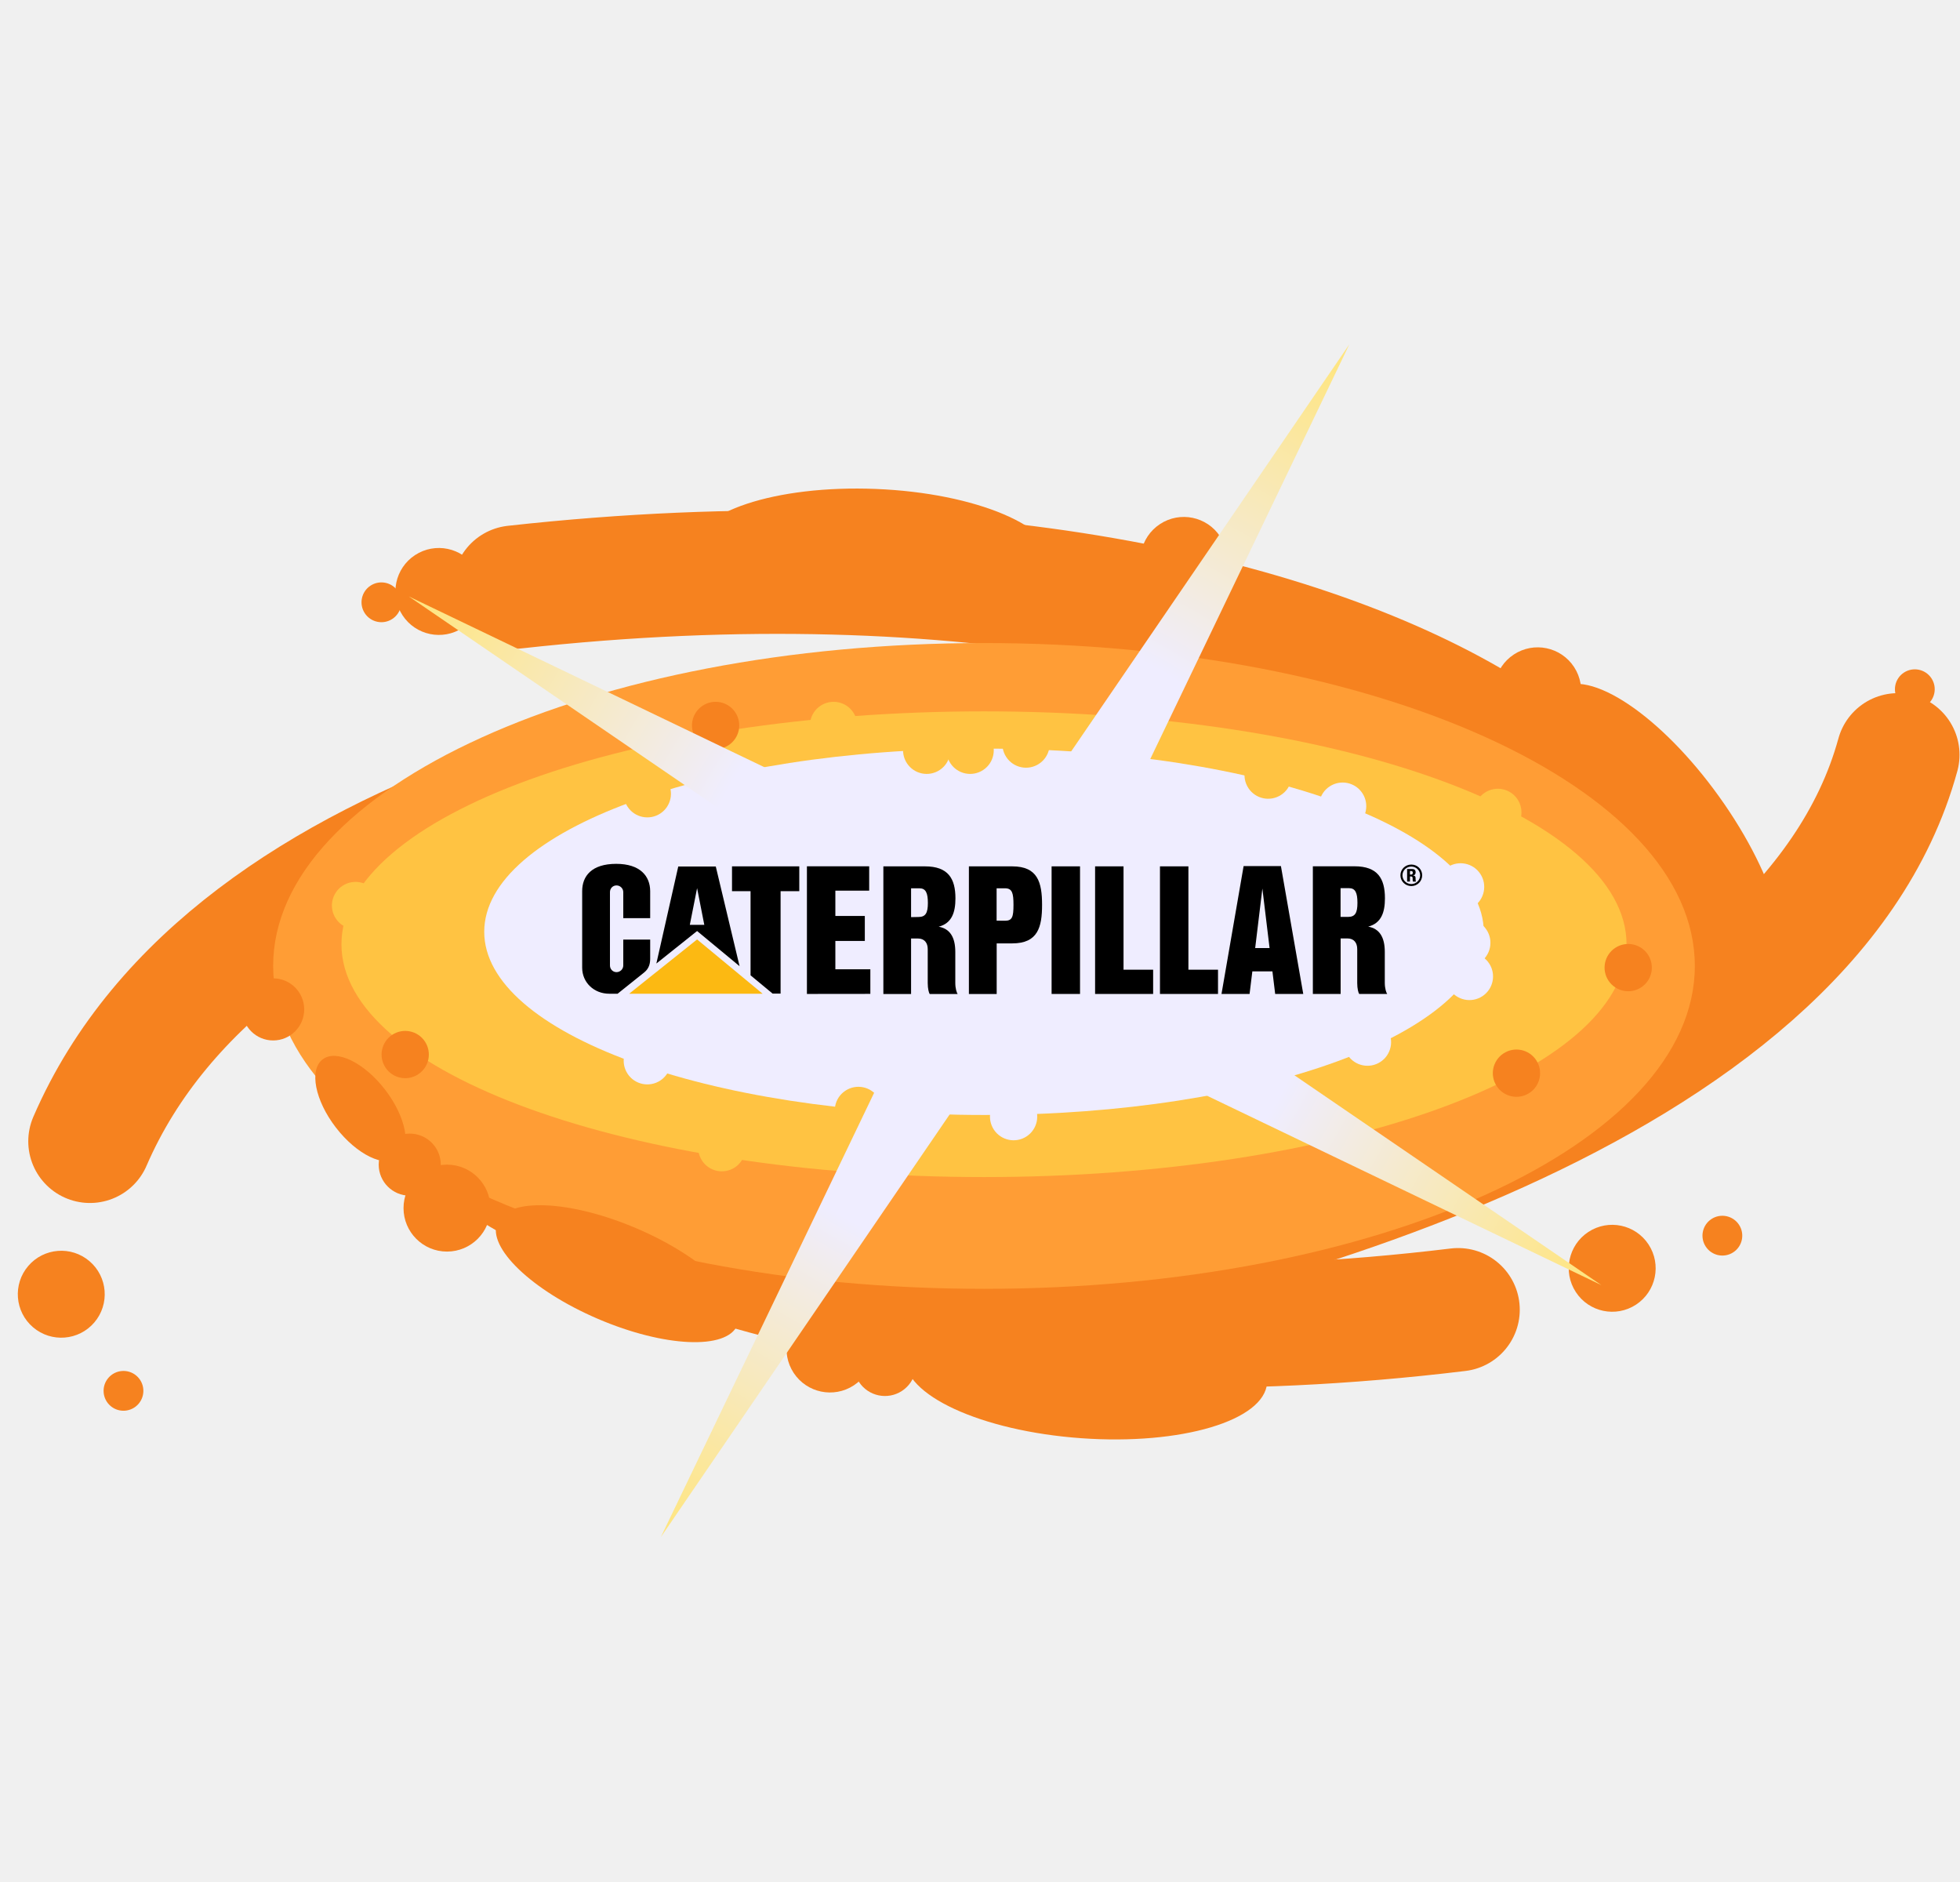
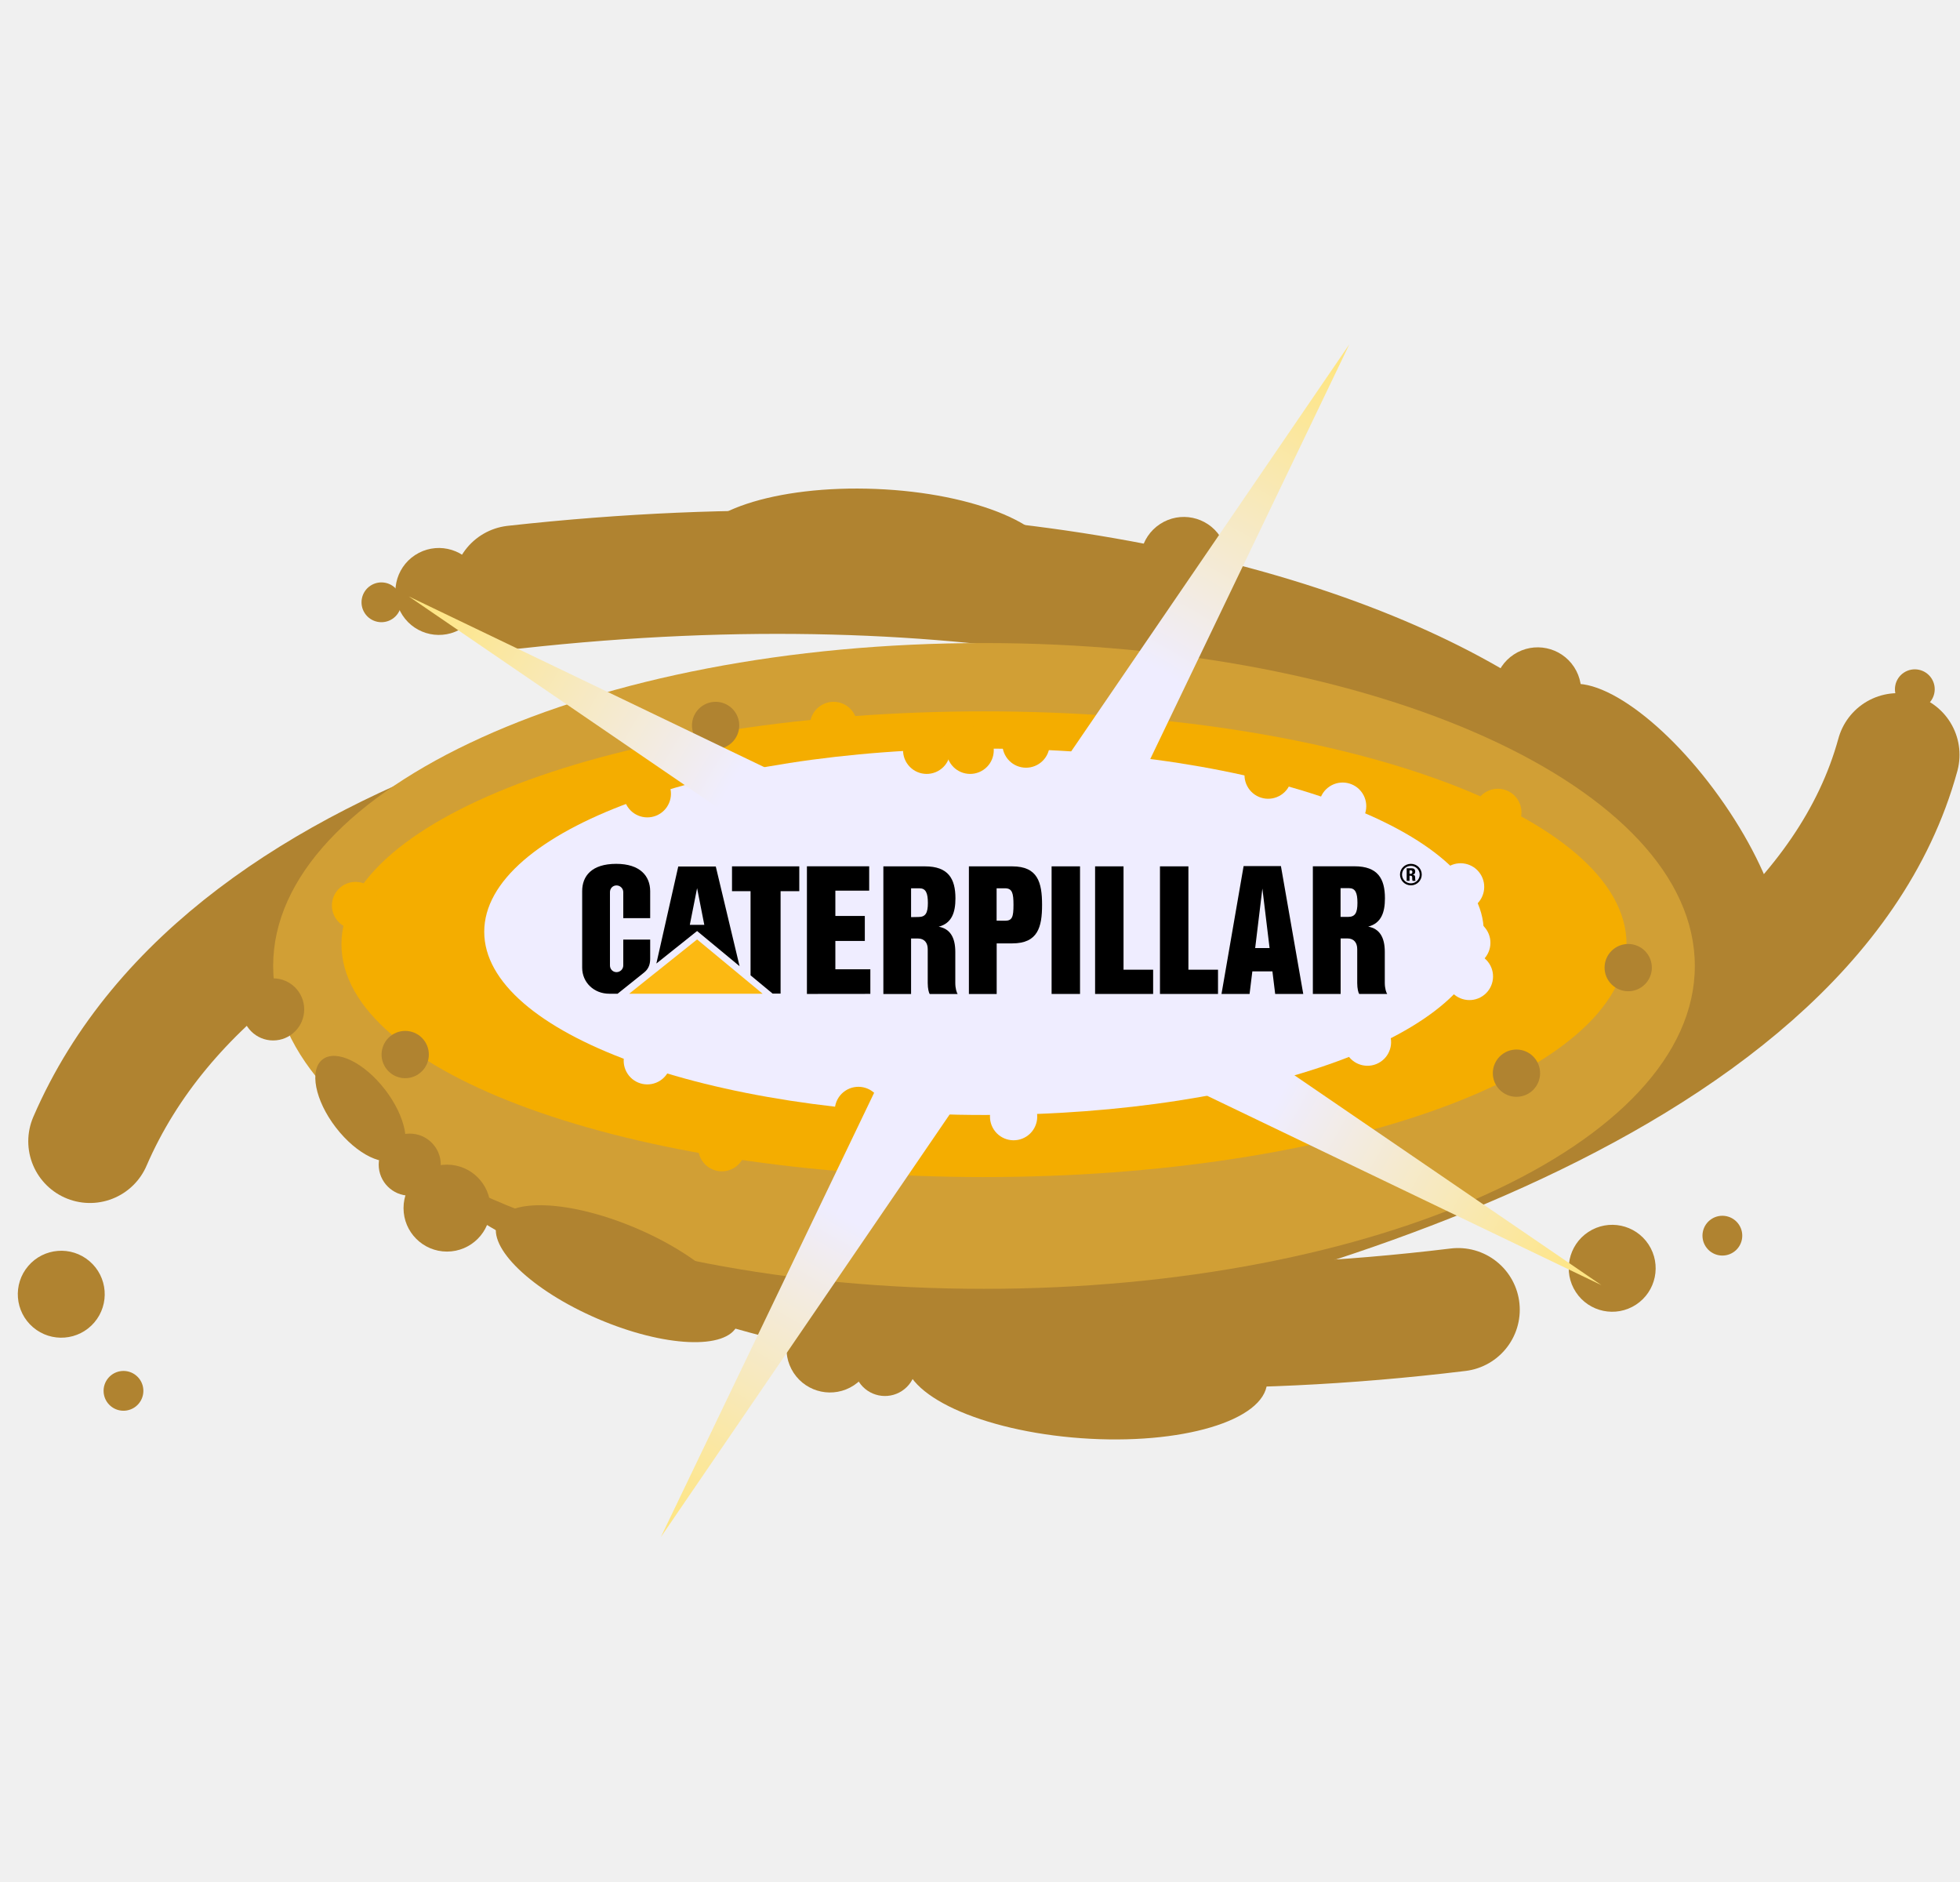
<svg xmlns="http://www.w3.org/2000/svg" width="497" height="477" viewBox="0 0 497 477" fill="none">
-   <path d="M130.454 148.848C361.413 123.259 473.818 234.828 377.966 259.979" stroke="#F6821F" stroke-width="31.271" stroke-miterlimit="3.994" stroke-linecap="round" />
-   <path d="M369.734 332.038C138.775 360.081 26.369 237.813 122.221 210.251" stroke="#F6821F" stroke-width="31.271" stroke-miterlimit="3.994" stroke-linecap="round" />
-   <ellipse cx="421.857" cy="212.101" rx="17.337" ry="46.017" transform="rotate(-35.6296 421.857 212.101)" fill="#F6821F" />
-   <path d="M242.847 326.587C314.046 314.852 457.79 277.013 481.243 191.36" stroke="#F6821F" stroke-width="31.271" stroke-miterlimit="3.994" stroke-linecap="round" />
-   <path d="M266.552 178.767C187.092 183.429 58.666 206.401 22.802 289.344" stroke="#F6821F" stroke-width="31.271" stroke-miterlimit="3.994" stroke-linecap="round" />
-   <ellipse cx="249.512" cy="244.883" rx="180.247" ry="81.859" fill="#FF9D35" />
-   <ellipse cx="249.512" cy="239.374" rx="162.931" ry="59.033" fill="#FFC342" />
+   <path d="M130.454 148.848C361.413 123.259 473.818 234.828 377.966 259.979" stroke="#B08330" stroke-width="31.271" stroke-miterlimit="3.994" stroke-linecap="round" />
+   <path d="M369.734 332.038C138.775 360.081 26.369 237.813 122.221 210.251" stroke="#B08330" stroke-width="31.271" stroke-miterlimit="3.994" stroke-linecap="round" />
+   <ellipse cx="421.857" cy="212.101" rx="17.337" ry="46.017" transform="rotate(-35.6296 421.857 212.101)" fill="#B08330" />
+   <path d="M242.847 326.587C314.046 314.852 457.79 277.013 481.243 191.36" stroke="#B08330" stroke-width="31.271" stroke-miterlimit="3.994" stroke-linecap="round" />
+   <path d="M266.552 178.767C187.092 183.429 58.666 206.401 22.802 289.344" stroke="#B08330" stroke-width="31.271" stroke-miterlimit="3.994" stroke-linecap="round" />
+   <ellipse cx="249.512" cy="244.883" rx="180.247" ry="81.859" fill="#D19F35" />
+   <ellipse cx="249.5" cy="240.5" rx="172.5" ry="65.5" fill="#D19F35" />
+   <ellipse cx="249.512" cy="239.374" rx="162.931" ry="59.033" fill="#F4AD00" />
  <ellipse cx="249.512" cy="236.225" rx="126.724" ry="46.439" fill="#EFEDFF" />
-   <circle cx="69.265" cy="255.903" r="7.871" fill="#F6821F" />
-   <circle cx="103.898" cy="295.258" r="7.871" fill="#F6821F" />
-   <circle cx="224.398" cy="346.04" r="7.871" transform="rotate(146.771 224.398 346.04)" fill="#F6821F" />
-   <circle cx="113.343" cy="306.278" r="11.02" fill="#F6821F" />
-   <circle cx="210.458" cy="341.999" r="11.02" transform="rotate(146.771 210.458 341.999)" fill="#F6821F" />
-   <circle cx="408.808" cy="321.534" r="11.02" transform="rotate(146.771 408.808 321.534)" fill="#F6821F" />
+   <circle cx="69.265" cy="255.903" r="7.871" fill="#B08330" />
+   <circle cx="103.898" cy="295.258" r="7.871" fill="#B08330" />
+   <circle cx="224.398" cy="346.04" r="7.871" transform="rotate(146.771 224.398 346.04)" fill="#B08330" />
+   <circle cx="113.343" cy="306.278" r="11.02" fill="#B08330" />
+   <circle cx="210.458" cy="341.999" r="11.02" transform="rotate(146.771 210.458 341.999)" fill="#B08330" />
+   <circle cx="408.808" cy="321.534" r="11.02" transform="rotate(146.771 408.808 321.534)" fill="#B08330" />
  <circle cx="372.602" cy="247.546" r="5.992" transform="rotate(146.771 372.602 247.546)" fill="#EFEDFF" />
  <circle cx="346.751" cy="264.199" r="5.992" transform="rotate(146.771 346.751 264.199)" fill="#EFEDFF" />
  <circle cx="257.021" cy="283.09" r="5.992" transform="rotate(146.771 257.021 283.09)" fill="#EFEDFF" />
  <circle cx="164.143" cy="268.922" r="5.992" transform="rotate(146.771 164.143 268.922)" fill="#EFEDFF" />
-   <circle cx="164.143" cy="201.231" r="5.992" transform="rotate(146.771 164.143 201.231)" fill="#FFC342" />
-   <circle cx="246.002" cy="190.211" r="5.992" transform="rotate(146.771 246.002 190.211)" fill="#FFC342" />
-   <circle cx="260.17" cy="188.637" r="5.992" transform="rotate(146.771 260.17 188.637)" fill="#FFC342" />
-   <circle cx="312.119" cy="276.793" r="5.992" transform="rotate(146.771 312.119 276.793)" fill="#FFC342" />
-   <circle cx="217.666" cy="281.515" r="5.992" transform="rotate(146.771 217.666 281.515)" fill="#FFC342" />
-   <circle cx="234.982" cy="190.211" r="5.992" transform="rotate(146.771 234.982 190.211)" fill="#FFC342" />
-   <circle cx="321.564" cy="196.508" r="5.992" transform="rotate(146.771 321.564 196.508)" fill="#FFC342" />
+   <circle cx="164.143" cy="201.231" r="5.992" transform="rotate(146.771 164.143 201.231)" fill="#F4AD00" />
+   <circle cx="246.002" cy="190.211" r="5.992" transform="rotate(146.771 246.002 190.211)" fill="#F4AD00" />
+   <circle cx="260.17" cy="188.637" r="5.992" transform="rotate(146.771 260.17 188.637)" fill="#F4AD00" />
+   <circle cx="312.119" cy="276.793" r="5.992" transform="rotate(146.771 312.119 276.793)" fill="#F4AD00" />
+   <circle cx="217.666" cy="281.515" r="5.992" transform="rotate(146.771 217.666 281.515)" fill="#F4AD00" />
+   <circle cx="234.982" cy="190.211" r="5.992" transform="rotate(146.771 234.982 190.211)" fill="#F4AD00" />
+   <circle cx="321.564" cy="196.508" r="5.992" transform="rotate(146.771 321.564 196.508)" fill="#F4AD00" />
  <circle cx="371.938" cy="239.012" r="5.992" transform="rotate(146.771 371.938 239.012)" fill="#EFEDFF" />
  <circle cx="370.364" cy="224.844" r="5.992" transform="rotate(146.771 370.364 224.844)" fill="#EFEDFF" />
  <circle cx="340.454" cy="204.379" r="5.992" transform="rotate(146.771 340.454 204.379)" fill="#EFEDFF" />
-   <circle cx="379.81" cy="205.953" r="5.992" transform="rotate(146.771 379.81 205.953)" fill="#FFC342" />
-   <circle cx="90.155" cy="229.566" r="5.992" transform="rotate(146.771 90.1547 229.566)" fill="#FFC342" />
-   <circle cx="183.033" cy="290.961" r="5.992" transform="rotate(146.771 183.033 290.961)" fill="#FFC342" />
-   <circle cx="102.749" cy="267.347" r="5.992" transform="rotate(146.771 102.749 267.347)" fill="#F6821F" />
-   <circle cx="181.459" cy="183.914" r="5.992" transform="rotate(146.771 181.459 183.914)" fill="#F6821F" />
-   <circle cx="384.532" cy="272.07" r="5.992" transform="rotate(146.771 384.532 272.07)" fill="#F6821F" />
-   <circle cx="412.867" cy="245.308" r="5.992" transform="rotate(146.771 412.867 245.308)" fill="#F6821F" />
-   <circle cx="211.369" cy="183.914" r="5.992" transform="rotate(146.771 211.369 183.914)" fill="#FFC342" />
-   <circle cx="389.917" cy="175.133" r="11.02" transform="rotate(146.771 389.917 175.133)" fill="#F6821F" />
-   <circle cx="300.188" cy="142.074" r="11.02" transform="rotate(146.771 300.188 142.074)" fill="#F6821F" />
-   <circle cx="111.284" cy="149.945" r="11.02" transform="rotate(146.771 111.284 149.945)" fill="#F6821F" />
-   <circle cx="15.535" cy="328.11" r="11.02" transform="rotate(-139.522 15.5354 328.11)" fill="#F6821F" />
-   <circle cx="436.744" cy="313.263" r="5.045" transform="rotate(146.771 436.744 313.263)" fill="#F6821F" />
-   <circle cx="96.716" cy="152.694" r="5.045" transform="rotate(146.771 96.716 152.694)" fill="#F6821F" />
-   <circle cx="485.545" cy="174.733" r="5.045" transform="rotate(146.771 485.545 174.733)" fill="#F6821F" />
-   <circle cx="31.311" cy="352.603" r="5.045" transform="rotate(-139.522 31.3112 352.603)" fill="#F6821F" />
-   <ellipse cx="91.406" cy="281.048" rx="7.871" ry="15.742" transform="rotate(-37.6195 91.4057 281.048)" fill="#F6821F" />
-   <ellipse cx="156.558" cy="322.904" rx="12.473" ry="33.107" transform="rotate(-66.8208 156.558 322.904)" fill="#F6821F" />
-   <ellipse cx="275.398" cy="347.319" rx="17.337" ry="46.017" transform="rotate(-85.9072 275.398 347.319)" fill="#F6821F" />
-   <ellipse cx="221.419" cy="141.28" rx="17.337" ry="46.017" transform="rotate(-87.6814 221.419 141.28)" fill="#F6821F" />
-   <path d="M342.152 87.297L271.72 233.981L406.058 325.797L259.374 255.364L167.558 389.703L237.991 243.019L103.652 151.203L250.336 221.635L342.152 87.297Z" fill="url(#paint0_radial_2_71)" />
-   <g clip-path="url(#clip0_2_71)">
+   <circle cx="379.81" cy="205.953" r="5.992" transform="rotate(146.771 379.81 205.953)" fill="#F4AD00" />
+   <circle cx="90.155" cy="229.566" r="5.992" transform="rotate(146.771 90.1548 229.566)" fill="#F4AD00" />
+   <circle cx="183.033" cy="290.961" r="5.992" transform="rotate(146.771 183.033 290.961)" fill="#F4AD00" />
+   <circle cx="102.749" cy="267.347" r="5.992" transform="rotate(146.771 102.749 267.347)" fill="#B08330" />
+   <circle cx="181.459" cy="183.914" r="5.992" transform="rotate(146.771 181.459 183.914)" fill="#B08330" />
+   <circle cx="384.532" cy="272.07" r="5.992" transform="rotate(146.771 384.532 272.07)" fill="#B08330" />
+   <circle cx="412.867" cy="245.308" r="5.992" transform="rotate(146.771 412.867 245.308)" fill="#B08330" />
+   <circle cx="211.369" cy="183.914" r="5.992" transform="rotate(146.771 211.369 183.914)" fill="#F4AD00" />
+   <circle cx="389.917" cy="175.133" r="11.02" transform="rotate(146.771 389.917 175.133)" fill="#B08330" />
+   <circle cx="300.188" cy="142.074" r="11.02" transform="rotate(146.771 300.188 142.074)" fill="#B08330" />
+   <circle cx="111.284" cy="149.945" r="11.02" transform="rotate(146.771 111.284 149.945)" fill="#B08330" />
+   <circle cx="15.535" cy="328.11" r="11.02" transform="rotate(-139.522 15.5354 328.11)" fill="#B08330" />
+   <circle cx="436.744" cy="313.263" r="5.045" transform="rotate(146.771 436.744 313.263)" fill="#B08330" />
+   <circle cx="96.716" cy="152.694" r="5.045" transform="rotate(146.771 96.7161 152.694)" fill="#B08330" />
+   <circle cx="485.545" cy="174.733" r="5.045" transform="rotate(146.771 485.545 174.733)" fill="#B08330" />
+   <circle cx="31.311" cy="352.603" r="5.045" transform="rotate(-139.522 31.3112 352.603)" fill="#B08330" />
+   <ellipse cx="91.406" cy="281.048" rx="7.871" ry="15.742" transform="rotate(-37.6195 91.4057 281.048)" fill="#B08330" />
+   <ellipse cx="156.558" cy="322.904" rx="12.473" ry="33.107" transform="rotate(-66.8208 156.558 322.904)" fill="#B08330" />
+   <ellipse cx="275.398" cy="347.319" rx="17.337" ry="46.017" transform="rotate(-85.9072 275.398 347.319)" fill="#B08330" />
+   <ellipse cx="221.419" cy="141.28" rx="17.337" ry="46.017" transform="rotate(-87.6814 221.419 141.28)" fill="#B08330" />
+   <path d="M342.152 87.297L271.72 233.981L406.058 325.797L259.374 255.364L167.558 389.703L237.991 243.019L103.652 151.203L250.336 221.635L342.152 87.297Z" fill="url(#paint0_radial_3_2)" />
+   <g clip-path="url(#clip0_3_2)">
    <path d="M242.236 249.192V241.334C242.236 237.615 240.89 235.445 238.031 234.935C241.37 234.06 242.273 231.288 242.273 227.751C242.273 222.756 240.447 219.638 234.564 219.638H223.996V252H231.023V237.925H232.757C234.453 237.925 235.246 239.073 235.246 240.623V249.229C235.246 250.669 235.542 251.708 235.744 252H242.845C242.605 251.727 242.236 250.614 242.236 249.192ZM232.886 232.473L231.023 232.51V225.199H233.144C234.748 225.199 235.283 226.366 235.283 228.918C235.283 231.471 234.693 232.473 232.886 232.473Z" fill="black" />
    <path d="M163.392 246.494C164.646 245.455 164.867 244.178 164.867 243.03V238.198H158.043V244.762C158.043 245.692 157.269 246.457 156.328 246.457C155.388 246.457 154.668 245.692 154.668 244.762V226.165C154.668 225.235 155.369 224.47 156.328 224.47C157.269 224.47 158.043 225.235 158.043 226.165V232.765H164.867V225.91C164.849 222.118 162.341 219 156.254 219C149.984 219 147.623 222.136 147.623 225.91V245.327C147.623 249.083 150.629 251.927 154.484 251.927H156.605L163.392 246.494Z" fill="black" />
    <path d="M351.143 249.174V241.316C351.143 237.597 349.797 235.427 346.938 234.917C350.276 234.041 351.18 231.27 351.18 227.733C351.18 222.738 349.354 219.62 343.471 219.62H332.903V251.982H339.948V237.907H341.663C343.36 237.907 344.153 239.055 344.153 240.605V249.21C344.153 250.651 344.448 251.708 344.651 251.982H351.752C351.53 251.708 351.143 250.596 351.143 249.174ZM341.793 232.455H339.93V225.162H342.069C343.674 225.162 344.209 226.329 344.209 228.882C344.209 231.452 343.618 232.455 341.793 232.455Z" fill="black" />
-     <path d="M324.806 219.565H315.345L309.738 251.982H316.857L317.558 246.257H322.649L323.349 251.982H330.468L324.806 219.565ZM318.277 240.35L320.103 225.254L321.929 240.35H318.277Z" fill="black" />
+     <path d="M324.806 219.565H315.345L309.738 251.982H316.857L317.558 246.257H322.648L323.349 251.982H330.468L324.806 219.565ZM318.277 240.35L320.103 225.254L321.929 240.35H318.277Z" fill="black" />
    <path d="M277.684 251.982V219.638H284.895V245.838H292.402V251.982H277.684Z" fill="black" />
    <path d="M273.866 219.638H266.655V251.982H273.866V219.638Z" fill="black" />
    <path d="M294.135 251.982V219.638H301.347V245.838H308.853V251.982H294.135Z" fill="black" />
    <path d="M256.677 219.638H245.685V252H252.731V239.165H256.677C263.151 239.165 264.239 235.081 264.239 229.41C264.239 223.704 263.151 219.638 256.677 219.638ZM254.851 233.422L252.712 233.403V225.199H254.851C256.677 225.199 256.991 226.439 256.991 229.392C256.991 232.455 256.677 233.422 254.851 233.422Z" fill="black" />
    <path d="M211.824 225.801V232.218H219.293V238.545H211.824V245.728H220.695V251.964L204.612 251.982V219.62H220.4V225.801H211.824Z" fill="black" />
    <path d="M190.319 247.26V225.928H185.616V219.638H202.676V225.928H197.936V251.891H195.907L190.319 247.26Z" fill="black" />
    <path d="M193.38 251.927L176.763 238.162L159.537 251.927H193.38Z" fill="#FCB912" />
    <path d="M181.503 219.675H171.986L166.435 244.27L176.763 236.029L187.534 244.944L181.503 219.675ZM174.919 234.461L176.763 225.162L178.589 234.461H174.919Z" fill="black" />
-     <path d="M360.623 221.899C360.623 223.412 359.406 224.634 357.875 224.634C356.344 224.634 355.108 223.412 355.108 221.899C355.108 220.386 356.344 219.182 357.875 219.182C359.406 219.182 360.623 220.386 360.623 221.899ZM360.107 221.899C360.107 220.677 359.092 219.693 357.875 219.693C356.621 219.693 355.625 220.677 355.625 221.899C355.625 223.12 356.621 224.123 357.875 224.123C359.111 224.123 360.107 223.12 360.107 221.899ZM357.525 223.485H356.805V220.313H358.152C358.65 220.313 358.963 220.604 358.963 221.151C358.963 221.552 358.797 221.862 358.318 221.935V221.954C358.484 221.954 358.945 221.99 358.945 222.573C358.945 222.774 358.963 223.376 359.018 223.503H358.299C358.207 223.303 358.207 223.102 358.207 222.883C358.207 222.519 358.262 222.191 357.709 222.191H357.525V223.485ZM357.525 221.717H357.856C358.152 221.717 358.244 221.461 358.244 221.243C358.244 220.951 358.096 220.823 357.856 220.823H357.525V221.717Z" fill="black" />
+     <path d="M360.515 221.717C360.515 223.23 359.297 224.451 357.766 224.451C356.236 224.451 355 223.23 355 221.717C355 220.203 356.236 219 357.766 219C359.297 219 360.515 220.203 360.515 221.717ZM359.998 221.717C359.998 220.495 358.984 219.51 357.766 219.51C356.512 219.51 355.516 220.495 355.516 221.717C355.516 222.938 356.512 223.941 357.766 223.941C359.002 223.941 359.998 222.938 359.998 221.717ZM357.416 223.303H356.697V220.13H358.043C358.541 220.13 358.855 220.422 358.855 220.969C358.855 221.37 358.689 221.68 358.209 221.753V221.771C358.375 221.771 358.836 221.808 358.836 222.391C358.836 222.592 358.855 223.193 358.91 223.321H358.191C358.098 223.12 358.098 222.92 358.098 222.701C358.098 222.336 358.154 222.008 357.6 222.008H357.416V223.303ZM357.416 221.534H357.748C358.043 221.534 358.135 221.279 358.135 221.06C358.135 220.769 357.988 220.641 357.748 220.641H357.416V221.534Z" fill="black" />
  </g>
  <defs>
-     <radialGradient id="paint0_radial_2_71" cx="0" cy="0" r="1" gradientUnits="userSpaceOnUse" gradientTransform="translate(254.334 239.403) rotate(120) scale(173.552)">
+     <radialGradient id="paint0_radial_3_2" cx="0" cy="0" r="1" gradientUnits="userSpaceOnUse" gradientTransform="translate(254.334 239.403) rotate(120) scale(173.552)">
      <stop offset="0.462" stop-color="#EFEDFF" />
      <stop offset="1" stop-color="#FFE57E" />
    </radialGradient>
-     <clipPath id="clip0_2_71">
+     <clipPath id="clip0_3_2">
      <rect width="213" height="33" fill="white" transform="translate(147.623 219)" />
    </clipPath>
  </defs>
</svg>
